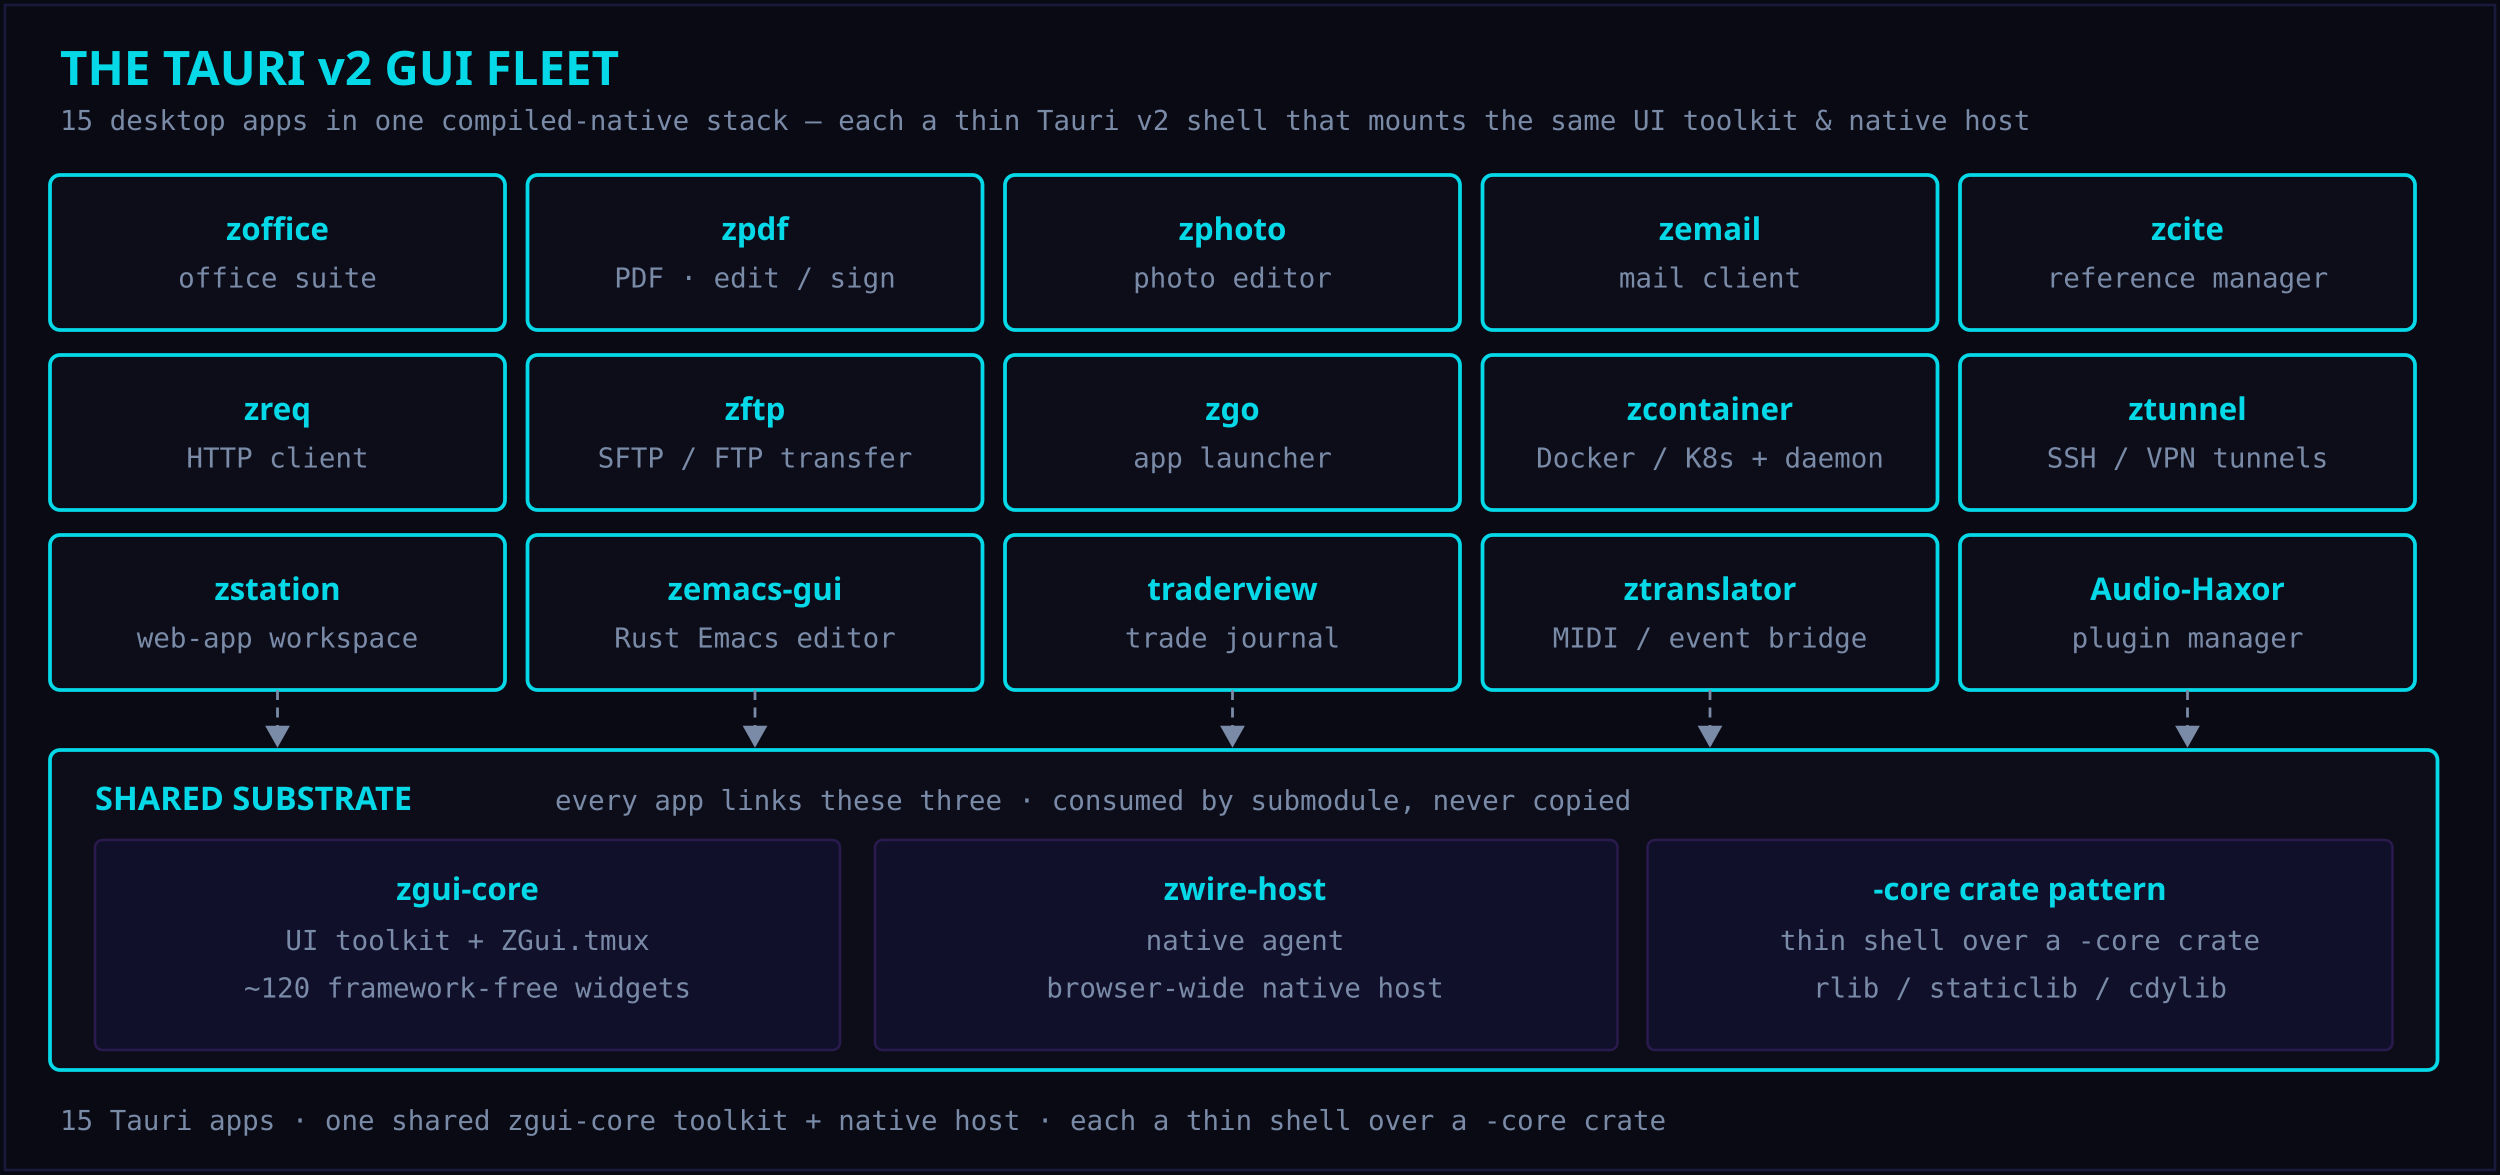
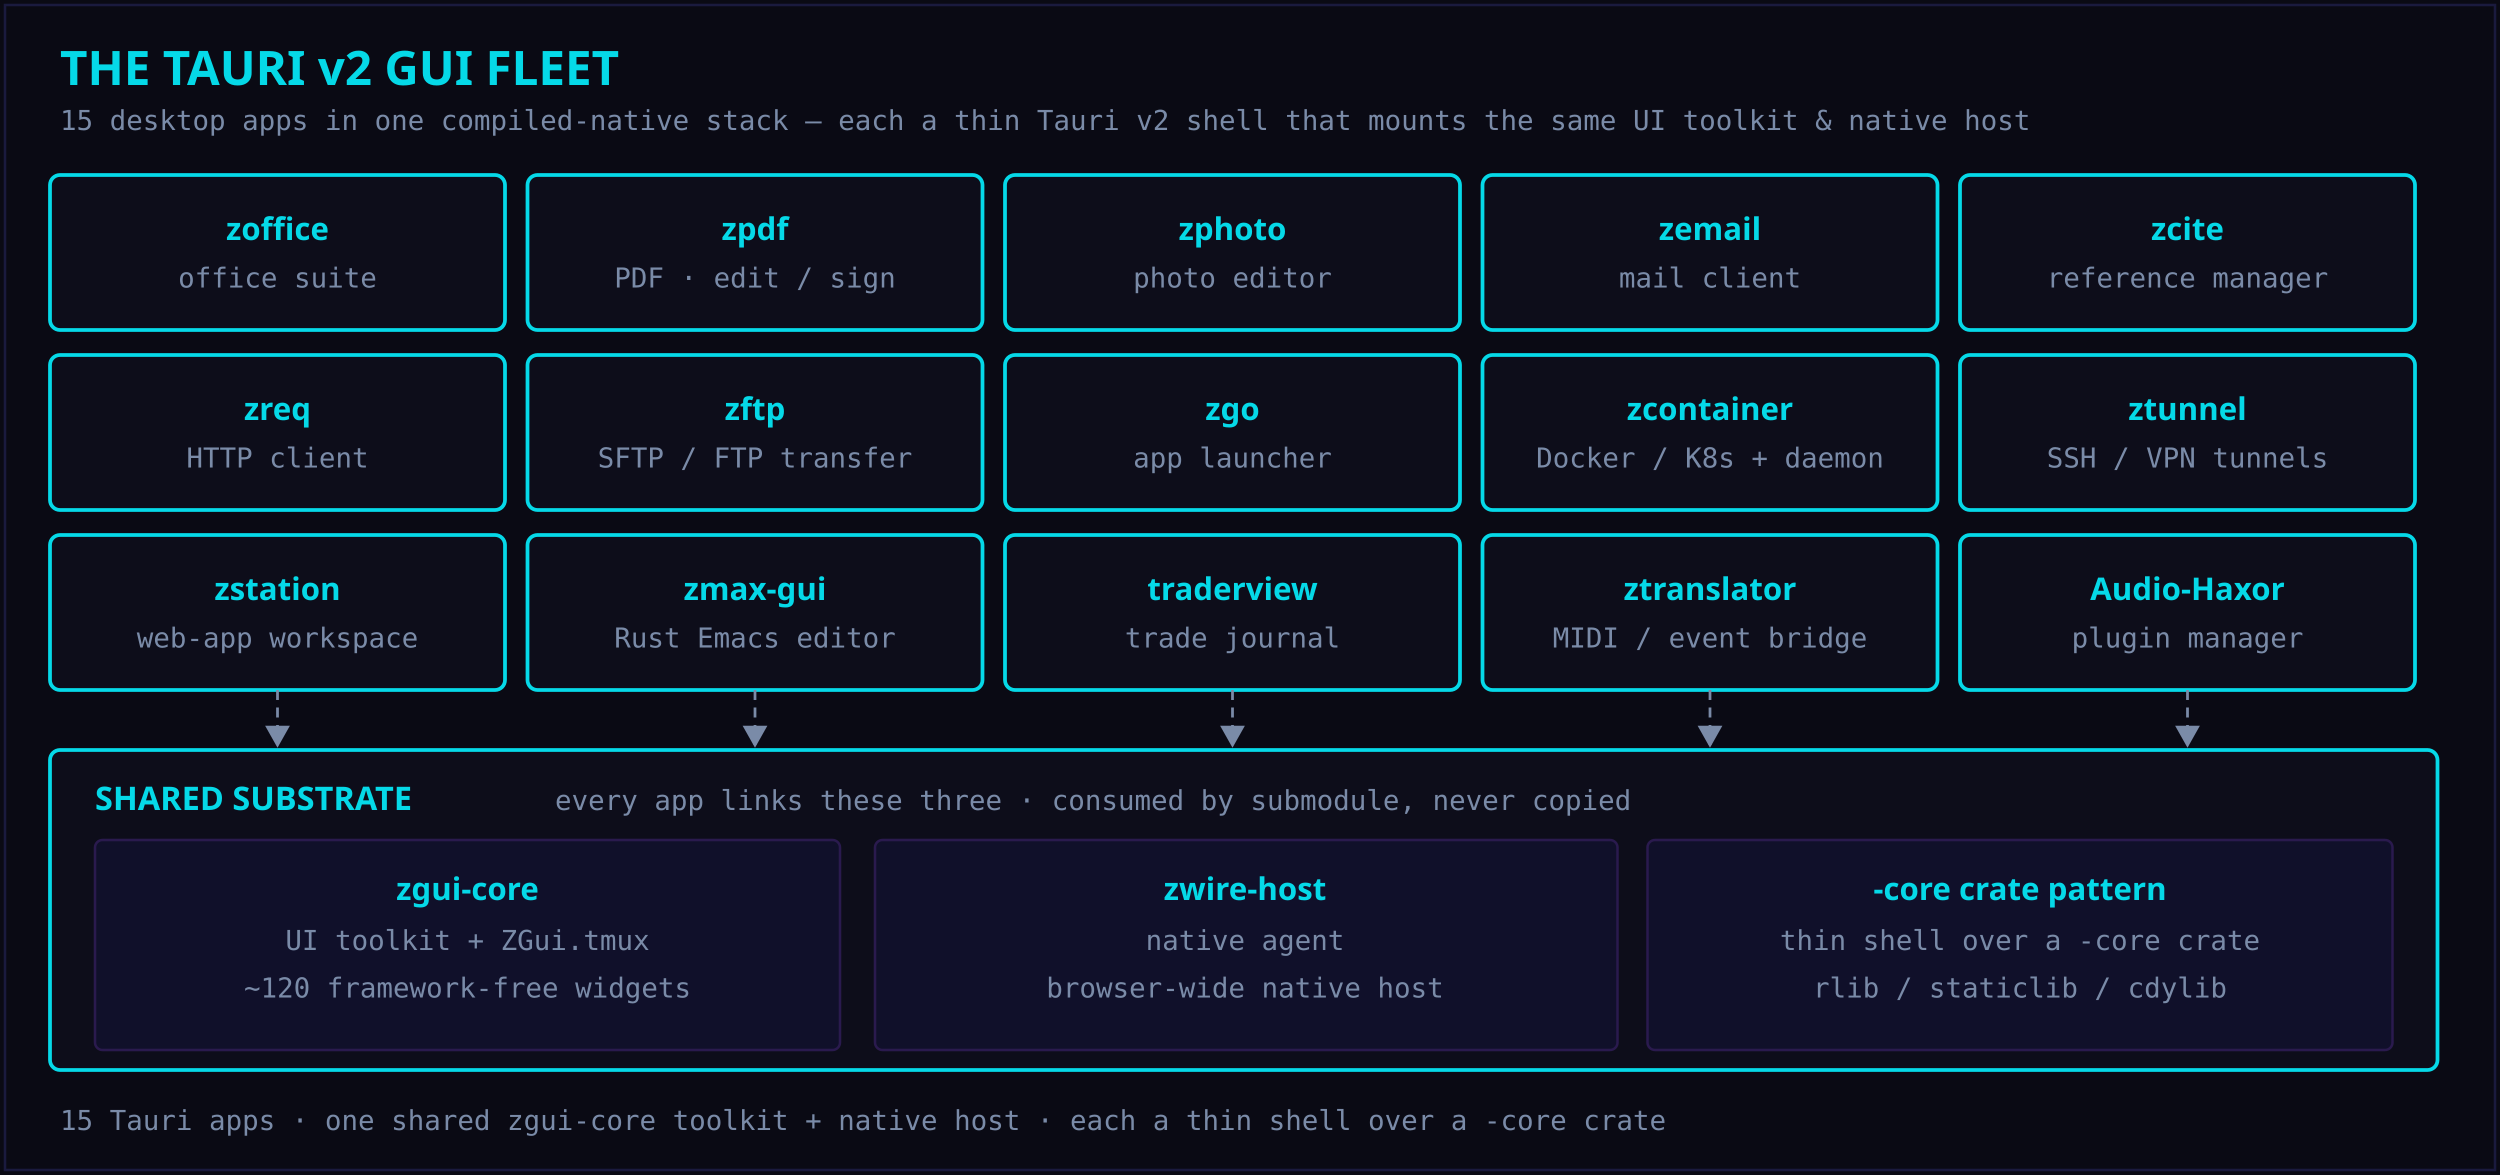
<svg xmlns="http://www.w3.org/2000/svg" viewBox="0 0 1000 470" font-family="'Share Tech Mono', ui-monospace, monospace">
  <defs>
    <marker id="ah" markerWidth="9" markerHeight="9" refX="7" refY="4.5" orient="auto">
      <path d="M0 0 L8 4.5 L0 9 Z" fill="#05d9e8" />
    </marker>
    <marker id="ahm" markerWidth="9" markerHeight="9" refX="7" refY="4.5" orient="auto">
      <path d="M0 0 L8 4.5 L0 9 Z" fill="#7a8ba8" />
    </marker>
    <style>
      .t     { fill:#e0f0ff; font-size:12px; }
      .dim   { fill:#7a8ba8; font-size:11px; }
      .cyan  { fill:#05d9e8; }
      .mag   { fill:#d300c5; }
      .pink  { fill:#ff6b9d; }
      .green { fill:#39ff14; }
      .title { font-family:'Orbitron', sans-serif; font-weight:700; }
      .h     { fill:#05d9e8; font-size:13px; font-family:'Orbitron', sans-serif; font-weight:700; }
      .box   { fill:#0d0d1a; stroke:#05d9e8; stroke-width:1.5; }
      .jitbx { fill:#0d0d1a; stroke:#d300c5; stroke-width:1.5; }
      .aotbx { fill:#0d0d1a; stroke:#ff2a6d; stroke-width:1.5; }
      .optbx { fill:#0b140b; stroke:#39ff14; stroke-width:1.4; }
      .chip  { fill:#10102a; stroke:#1a1a3e; stroke-width:1; }
      .sub   { fill:#10102a; stroke:#2a1a4e; stroke-width:1; }
      .arrow { stroke:#05d9e8; stroke-width:1.6; fill:none; marker-end:url(#ah); }
      .dash  { stroke:#7a8ba8; stroke-width:1.1; stroke-dasharray:4 3; fill:none; marker-end:url(#ahm); }
    </style>
  </defs>
  <rect x="0" y="0" width="1000" height="470" fill="#0a0a14" />
  <rect x="2" y="2" width="996" height="466" fill="none" stroke="#1a1a3e" stroke-width="1" />
  <text x="24" y="34" class="title" fill="#05d9e8" font-size="19">THE TAURI v2 GUI FLEET</text>
  <text x="24" y="52" class="dim">15 desktop apps in one compiled-native stack — each a thin Tauri v2 shell that mounts the same UI toolkit &amp; native host</text>
  <rect x="20" y="70" width="182" height="62" rx="4" class="box" />
  <text x="111" y="96" class="cyan title" font-size="12.5" text-anchor="middle">zoffice</text>
  <text x="111" y="115" class="dim" text-anchor="middle">office suite</text>
  <rect x="211" y="70" width="182" height="62" rx="4" class="box" />
  <text x="302" y="96" class="cyan title" font-size="12.5" text-anchor="middle">zpdf</text>
  <text x="302" y="115" class="dim" text-anchor="middle">PDF · edit / sign</text>
  <rect x="402" y="70" width="182" height="62" rx="4" class="box" />
  <text x="493" y="96" class="cyan title" font-size="12.5" text-anchor="middle">zphoto</text>
  <text x="493" y="115" class="dim" text-anchor="middle">photo editor</text>
  <rect x="593" y="70" width="182" height="62" rx="4" class="box" />
  <text x="684" y="96" class="cyan title" font-size="12.5" text-anchor="middle">zemail</text>
  <text x="684" y="115" class="dim" text-anchor="middle">mail client</text>
  <rect x="784" y="70" width="182" height="62" rx="4" class="box" />
  <text x="875" y="96" class="cyan title" font-size="12.5" text-anchor="middle">zcite</text>
  <text x="875" y="115" class="dim" text-anchor="middle">reference manager</text>
  <rect x="20" y="142" width="182" height="62" rx="4" class="box" />
  <text x="111" y="168" class="cyan title" font-size="12.5" text-anchor="middle">zreq</text>
  <text x="111" y="187" class="dim" text-anchor="middle">HTTP client</text>
  <rect x="211" y="142" width="182" height="62" rx="4" class="box" />
  <text x="302" y="168" class="cyan title" font-size="12.5" text-anchor="middle">zftp</text>
  <text x="302" y="187" class="dim" text-anchor="middle">SFTP / FTP transfer</text>
  <rect x="402" y="142" width="182" height="62" rx="4" class="box" />
  <text x="493" y="168" class="cyan title" font-size="12.5" text-anchor="middle">zgo</text>
  <text x="493" y="187" class="dim" text-anchor="middle">app launcher</text>
  <rect x="593" y="142" width="182" height="62" rx="4" class="box" />
  <text x="684" y="168" class="cyan title" font-size="12.5" text-anchor="middle">zcontainer</text>
  <text x="684" y="187" class="dim" text-anchor="middle">Docker / K8s + daemon</text>
  <rect x="784" y="142" width="182" height="62" rx="4" class="box" />
  <text x="875" y="168" class="cyan title" font-size="12.5" text-anchor="middle">ztunnel</text>
  <text x="875" y="187" class="dim" text-anchor="middle">SSH / VPN tunnels</text>
  <rect x="20" y="214" width="182" height="62" rx="4" class="box" />
  <text x="111" y="240" class="cyan title" font-size="12.5" text-anchor="middle">zstation</text>
  <text x="111" y="259" class="dim" text-anchor="middle">web-app workspace</text>
  <rect x="211" y="214" width="182" height="62" rx="4" class="box" />
-   <text x="302" y="240" class="cyan title" font-size="12.5" text-anchor="middle">zemacs-gui</text>
+   <text x="302" y="240" class="cyan title" font-size="12.5" text-anchor="middle">zmax-gui</text>
  <text x="302" y="259" class="dim" text-anchor="middle">Rust Emacs editor</text>
  <rect x="402" y="214" width="182" height="62" rx="4" class="box" />
  <text x="493" y="240" class="cyan title" font-size="12.5" text-anchor="middle">traderview</text>
  <text x="493" y="259" class="dim" text-anchor="middle">trade journal</text>
  <rect x="593" y="214" width="182" height="62" rx="4" class="box" />
  <text x="684" y="240" class="cyan title" font-size="12.5" text-anchor="middle">ztranslator</text>
  <text x="684" y="259" class="dim" text-anchor="middle">MIDI / event bridge</text>
  <rect x="784" y="214" width="182" height="62" rx="4" class="box" />
  <text x="875" y="240" class="cyan title" font-size="12.5" text-anchor="middle">Audio-Haxor</text>
  <text x="875" y="259" class="dim" text-anchor="middle">plugin manager</text>
  <path d="M111 276 L111 298" class="dash" />
  <path d="M302 276 L302 298" class="dash" />
  <path d="M493 276 L493 298" class="dash" />
  <path d="M684 276 L684 298" class="dash" />
  <path d="M875 276 L875 298" class="dash" />
  <rect x="20" y="300" width="955" height="128" rx="4" class="box" />
  <text x="38" y="324" class="h">SHARED SUBSTRATE</text>
  <text x="222" y="324" class="dim">every app links these three · consumed by submodule, never copied</text>
  <rect x="38" y="336" width="298" height="84" rx="3" class="sub" />
  <text x="187" y="360" class="cyan title" font-size="12.5" text-anchor="middle">zgui-core</text>
  <text x="187" y="380" class="dim" text-anchor="middle">UI toolkit + ZGui.tmux</text>
  <text x="187" y="399" class="dim" text-anchor="middle">~120 framework-free widgets</text>
  <rect x="350" y="336" width="297" height="84" rx="3" class="sub" />
  <text x="498" y="360" class="cyan title" font-size="12.5" text-anchor="middle">zwire-host</text>
  <text x="498" y="380" class="dim" text-anchor="middle">native agent</text>
  <text x="498" y="399" class="dim" text-anchor="middle">browser-wide native host</text>
  <rect x="659" y="336" width="298" height="84" rx="3" class="sub" />
  <text x="808" y="360" class="cyan title" font-size="12.5" text-anchor="middle">-core crate pattern</text>
  <text x="808" y="380" class="dim" text-anchor="middle">thin shell over a -core crate</text>
  <text x="808" y="399" class="dim" text-anchor="middle">rlib / staticlib / cdylib</text>
  <text x="24" y="452" class="dim" font-size="10">15 Tauri apps · one shared zgui-core toolkit + native host · each a thin shell over a -core crate</text>
</svg>
